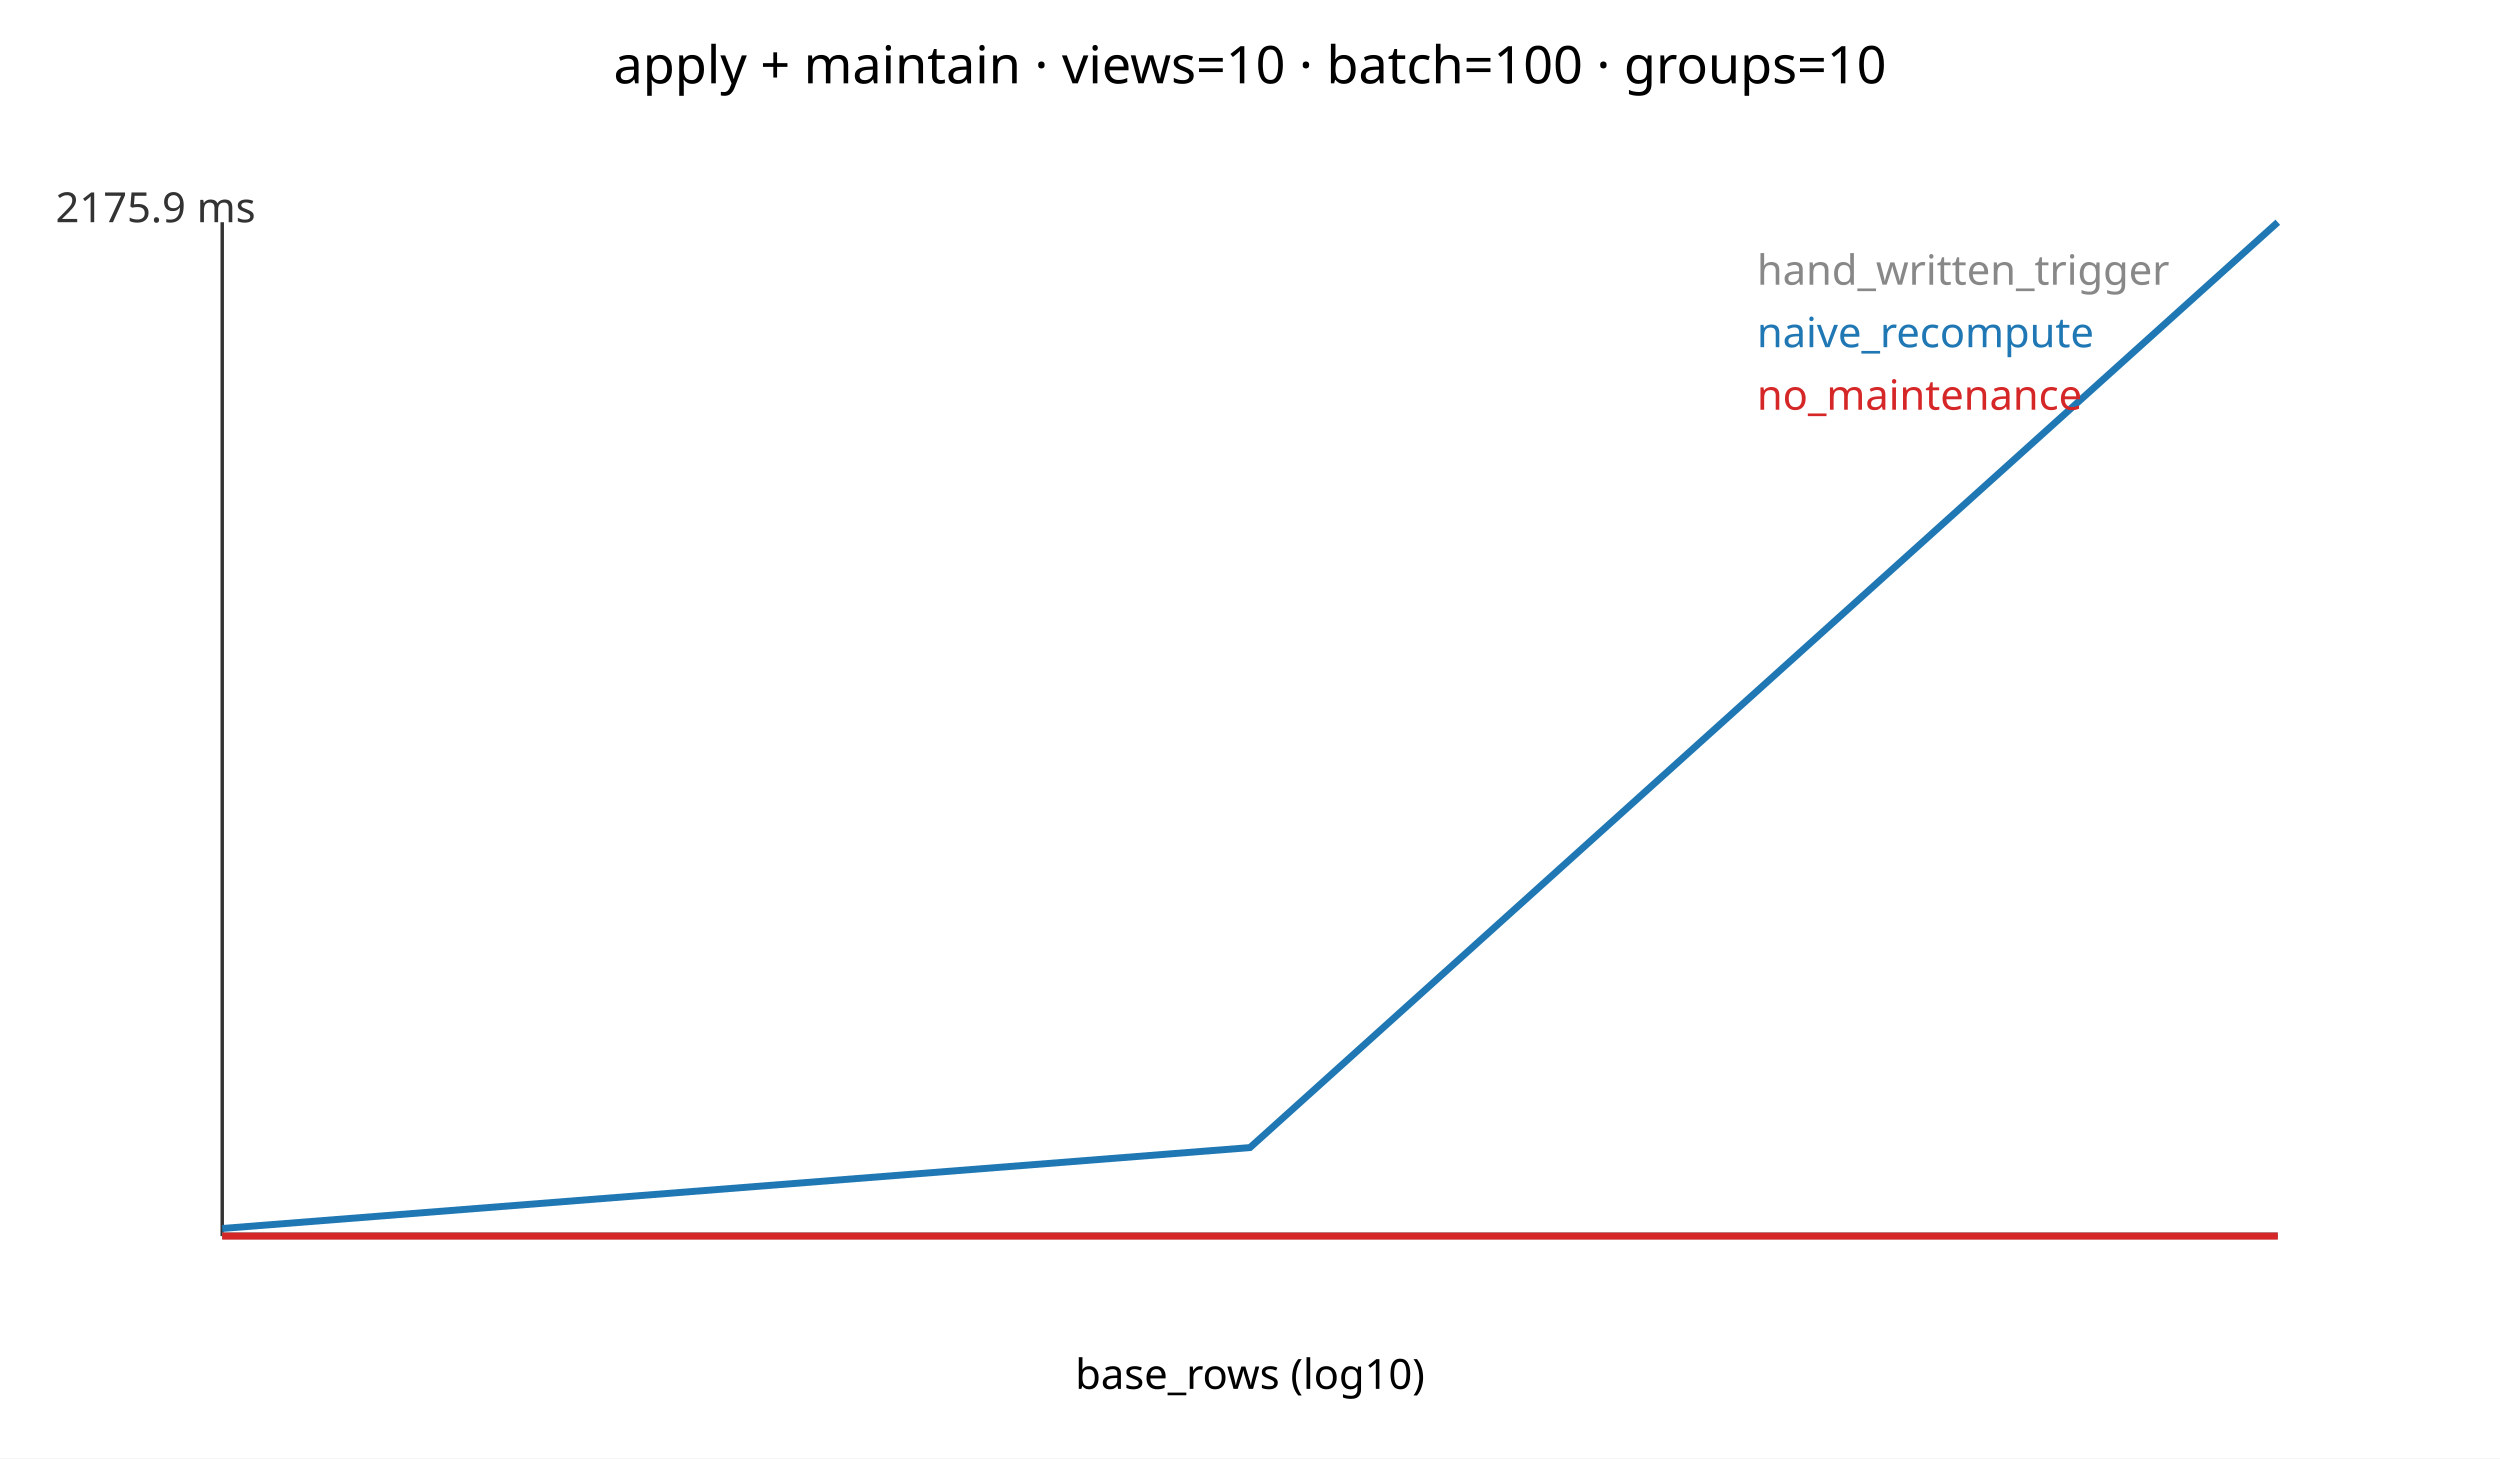
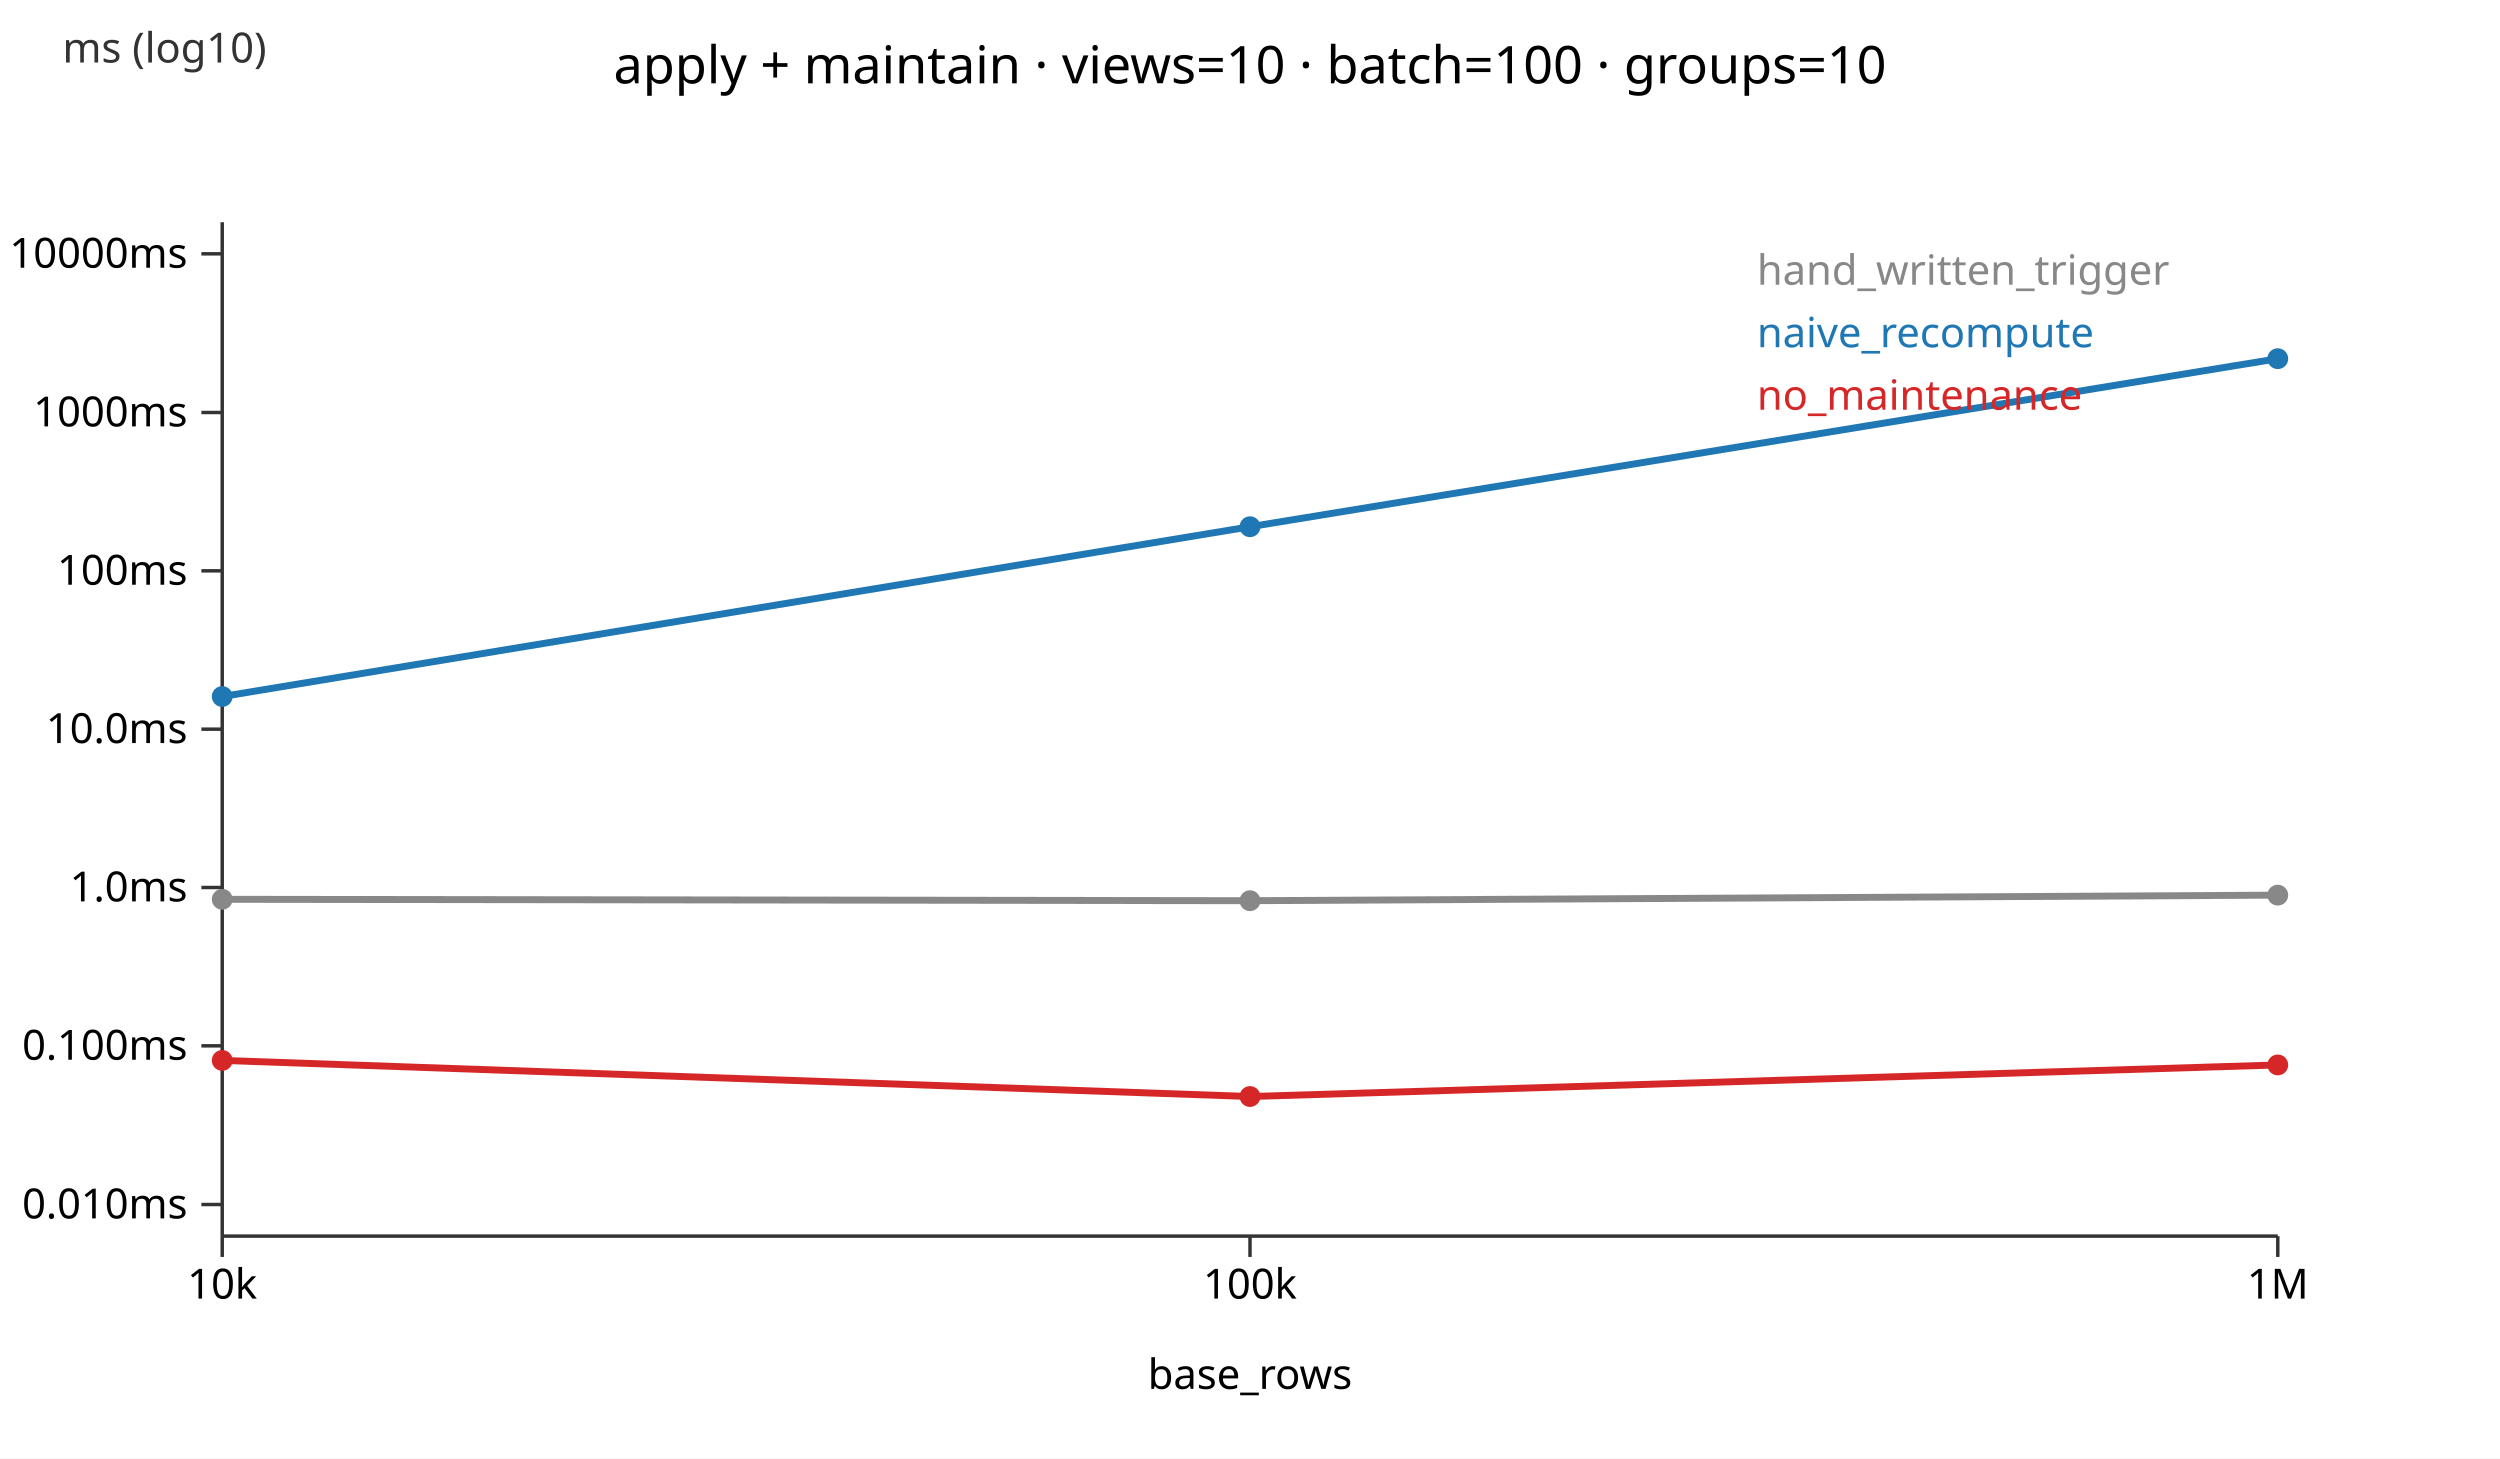
<svg xmlns="http://www.w3.org/2000/svg" width="720" height="420" font-family="sans-serif" font-size="12">
  <rect width="720" height="420" fill="white" />
  <text x="360" y="24" text-anchor="middle" font-size="15">apply + maintain · views=10 · batch=100 · groups=10</text>
  <line x1="64" y1="356" x2="656" y2="356" stroke="#333" />
  <line x1="64" y1="64" x2="64" y2="356" stroke="#333" />
-   <text x="360" y="400" text-anchor="middle">base_rows (log10)</text>
-   <text x="16" y="64" fill="#333">2175.9 ms</text>
-   <polyline fill="none" stroke="#888888" stroke-width="2" points="64.0,355.9 360.0,355.9 656.0,355.9" />
+   <text x="360" y="400" text-anchor="middle">base_rows</text>
+   <text x="18" y="18" fill="#333">ms (log10)</text>
+   <line x1="64.0" y1="356.0" x2="64.0" y2="362.0" stroke="#333" />
+   <text x="64.0" y="374.0" text-anchor="middle">10k</text>
+   <line x1="360.0" y1="356.0" x2="360.0" y2="362.0" stroke="#333" />
+   <text x="360.0" y="374.0" text-anchor="middle">100k</text>
+   <line x1="656.0" y1="356.0" x2="656.0" y2="362.0" stroke="#333" />
+   <text x="656.0" y="374.0" text-anchor="middle">1M</text>
+   <line x1="58.0" y1="346.9" x2="64.0" y2="346.9" stroke="#333" />
+   <text x="54.0" y="346.9" dy="4" text-anchor="end">0.010ms</text>
+   <line x1="58.0" y1="301.2" x2="64.0" y2="301.2" stroke="#333" />
+   <text x="54.0" y="301.2" dy="4" text-anchor="end">0.100ms</text>
+   <line x1="58.0" y1="255.6" x2="64.0" y2="255.6" stroke="#333" />
+   <text x="54.0" y="255.6" dy="4" text-anchor="end">1.0ms</text>
+   <line x1="58.0" y1="210.0" x2="64.0" y2="210.0" stroke="#333" />
+   <text x="54.0" y="210.0" dy="4" text-anchor="end">10.0ms</text>
+   <line x1="58.0" y1="164.4" x2="64.0" y2="164.4" stroke="#333" />
+   <text x="54.0" y="164.4" dy="4" text-anchor="end">100ms</text>
+   <line x1="58.0" y1="118.8" x2="64.0" y2="118.8" stroke="#333" />
+   <text x="54.0" y="118.8" dy="4" text-anchor="end">1000ms</text>
+   <line x1="58.0" y1="73.1" x2="64.0" y2="73.1" stroke="#333" />
+   <text x="54.0" y="73.1" dy="4" text-anchor="end">10000ms</text>
+   <polyline fill="none" stroke="#888888" stroke-width="2" points="64.0,259.0 360.0,259.4 656.0,257.8" />
+   <circle cx="64.0" cy="259.0" r="3" fill="#888888" />
+   <circle cx="360.0" cy="259.4" r="3" fill="#888888" />
+   <circle cx="656.0" cy="257.8" r="3" fill="#888888" />
  <text x="506" y="82" fill="#888888">hand_written_trigger</text>
-   <polyline fill="none" stroke="#1f77b4" stroke-width="2" points="64.0,353.8 360.0,330.5 656.0,64.0" />
+   <polyline fill="none" stroke="#1f77b4" stroke-width="2" points="64.0,200.6 360.0,151.7 656.0,103.3" />
+   <circle cx="64.0" cy="200.6" r="3" fill="#1f77b4" />
+   <circle cx="360.0" cy="151.7" r="3" fill="#1f77b4" />
+   <circle cx="656.0" cy="103.3" r="3" fill="#1f77b4" />
  <text x="506" y="100" fill="#1f77b4">naive_recompute</text>
-   <polyline fill="none" stroke="#d62728" stroke-width="2" points="64.0,356.0 360.0,356.0 656.0,356.0" />
+   <polyline fill="none" stroke="#d62728" stroke-width="2" points="64.0,305.4 360.0,315.8 656.0,306.7" />
+   <circle cx="64.0" cy="305.4" r="3" fill="#d62728" />
+   <circle cx="360.0" cy="315.8" r="3" fill="#d62728" />
+   <circle cx="656.0" cy="306.7" r="3" fill="#d62728" />
  <text x="506" y="118" fill="#d62728">no_maintenance</text>
</svg>
